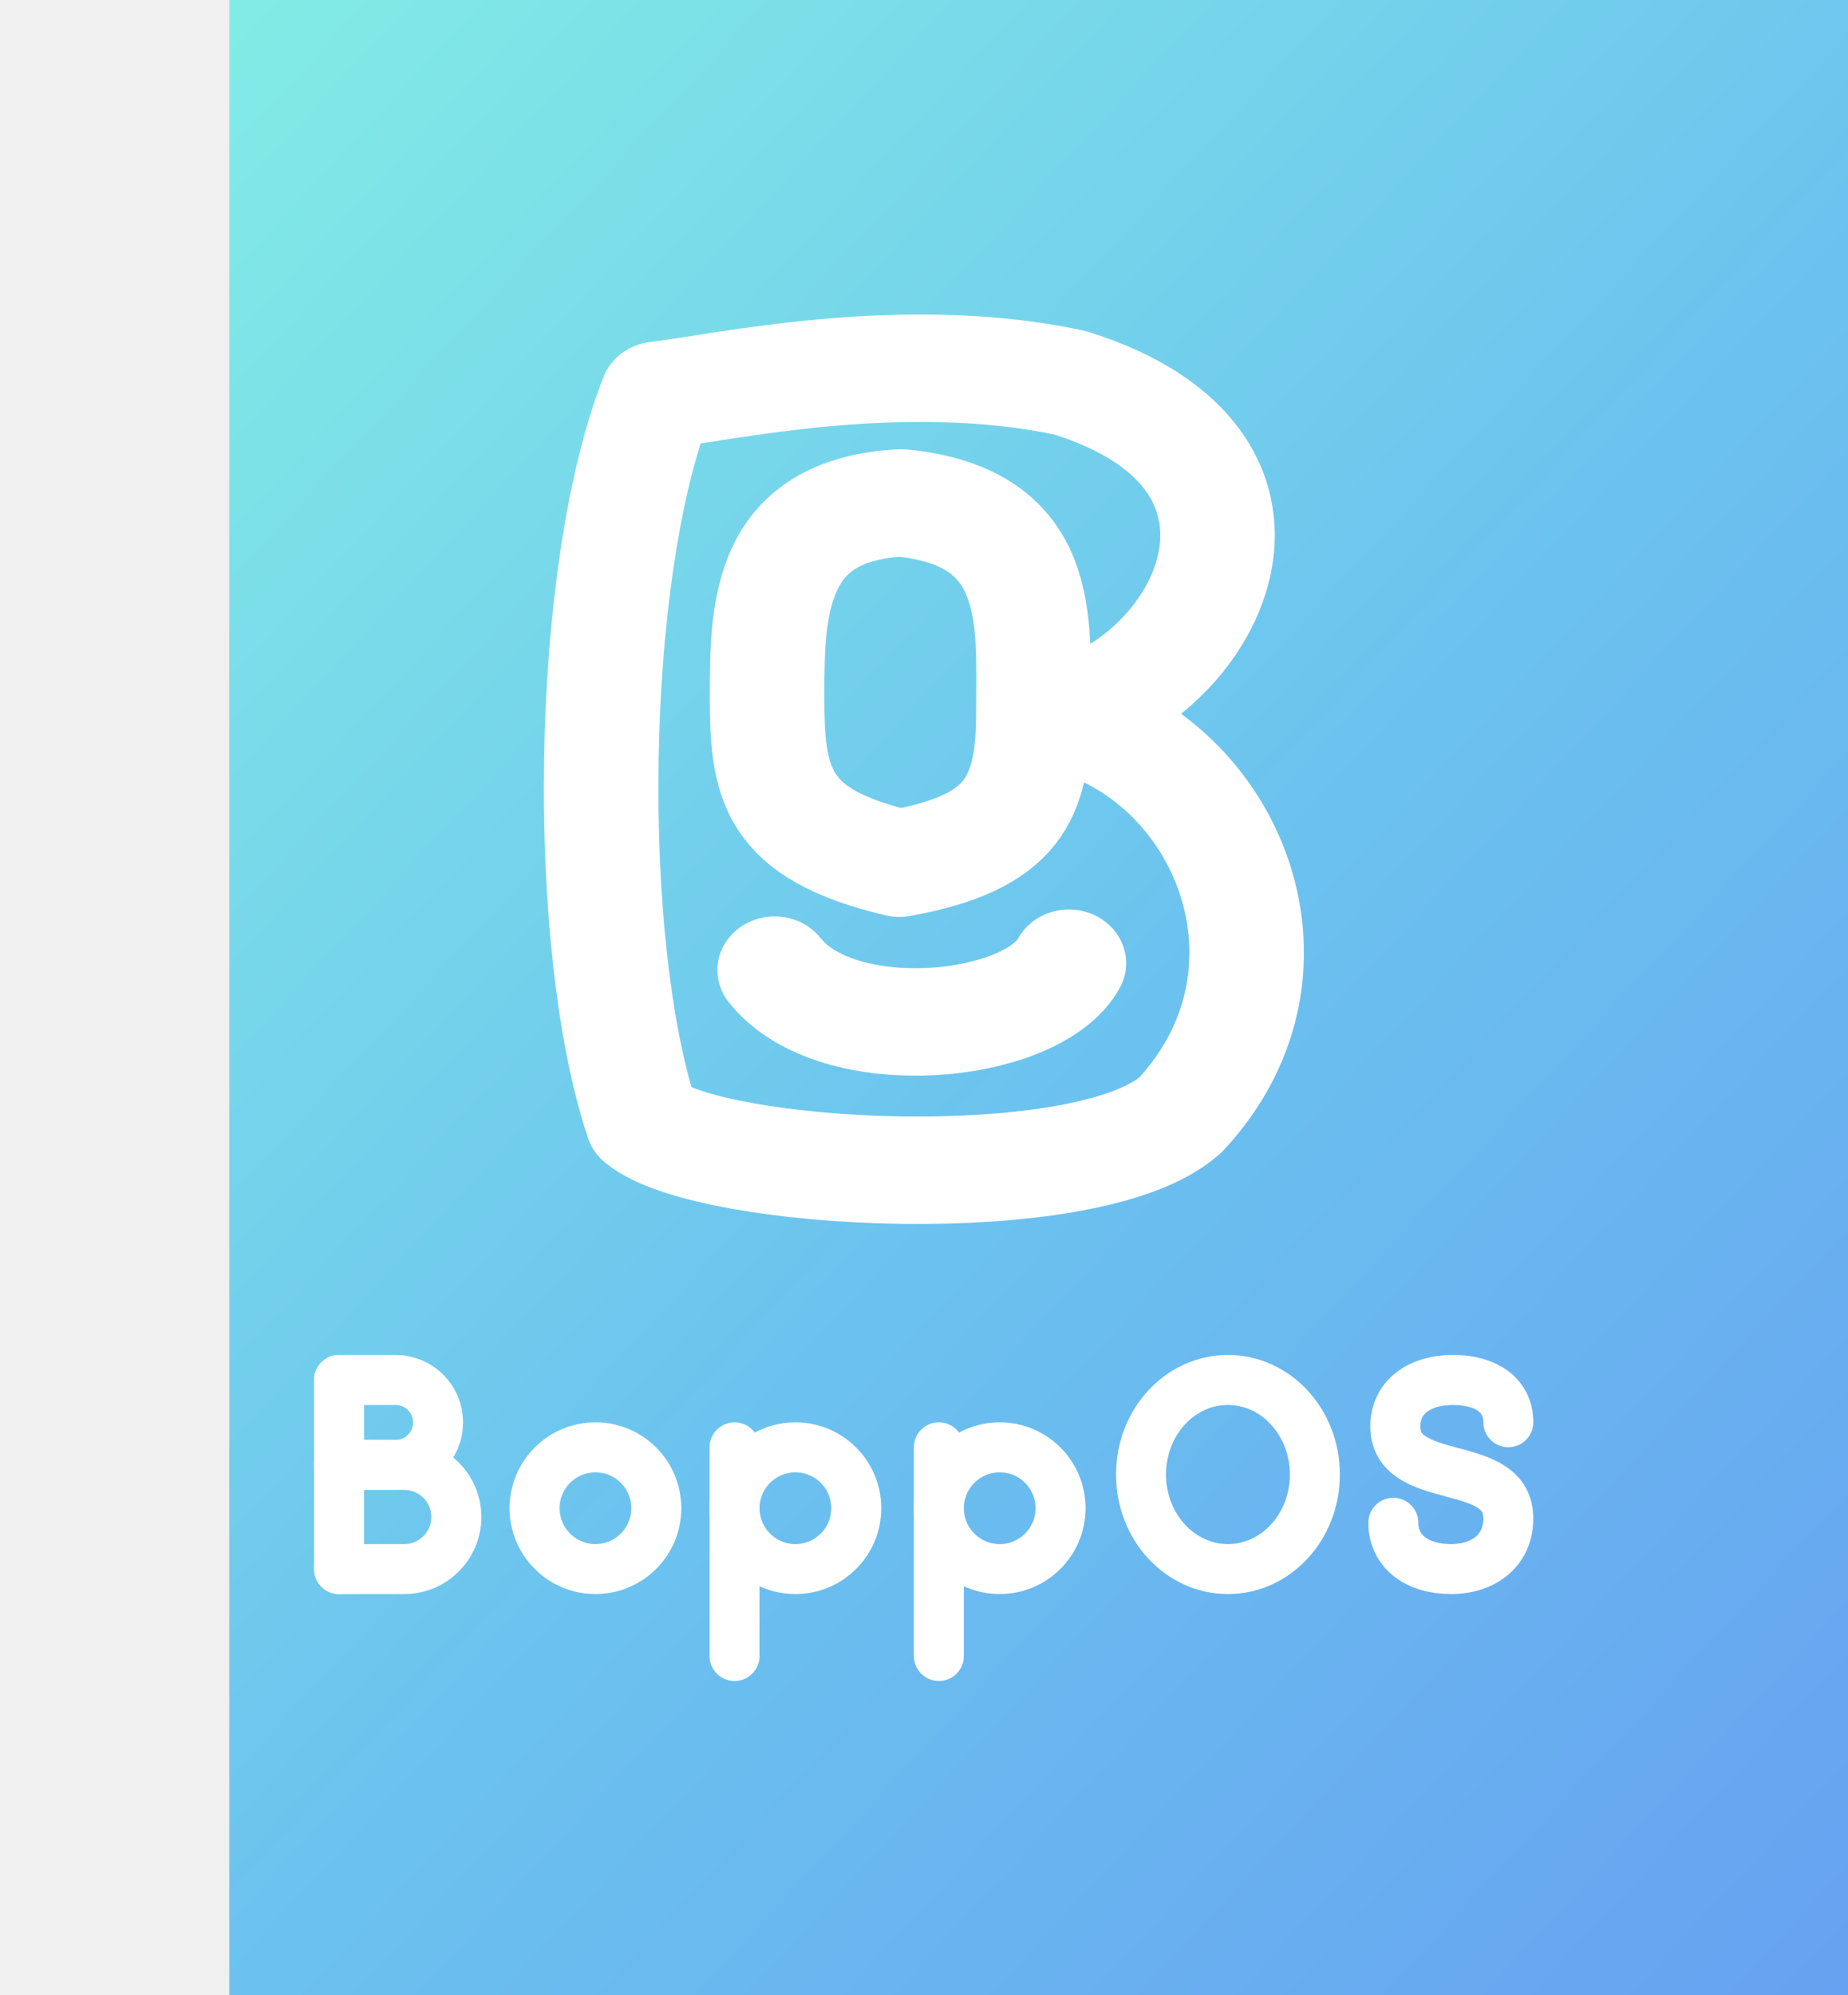
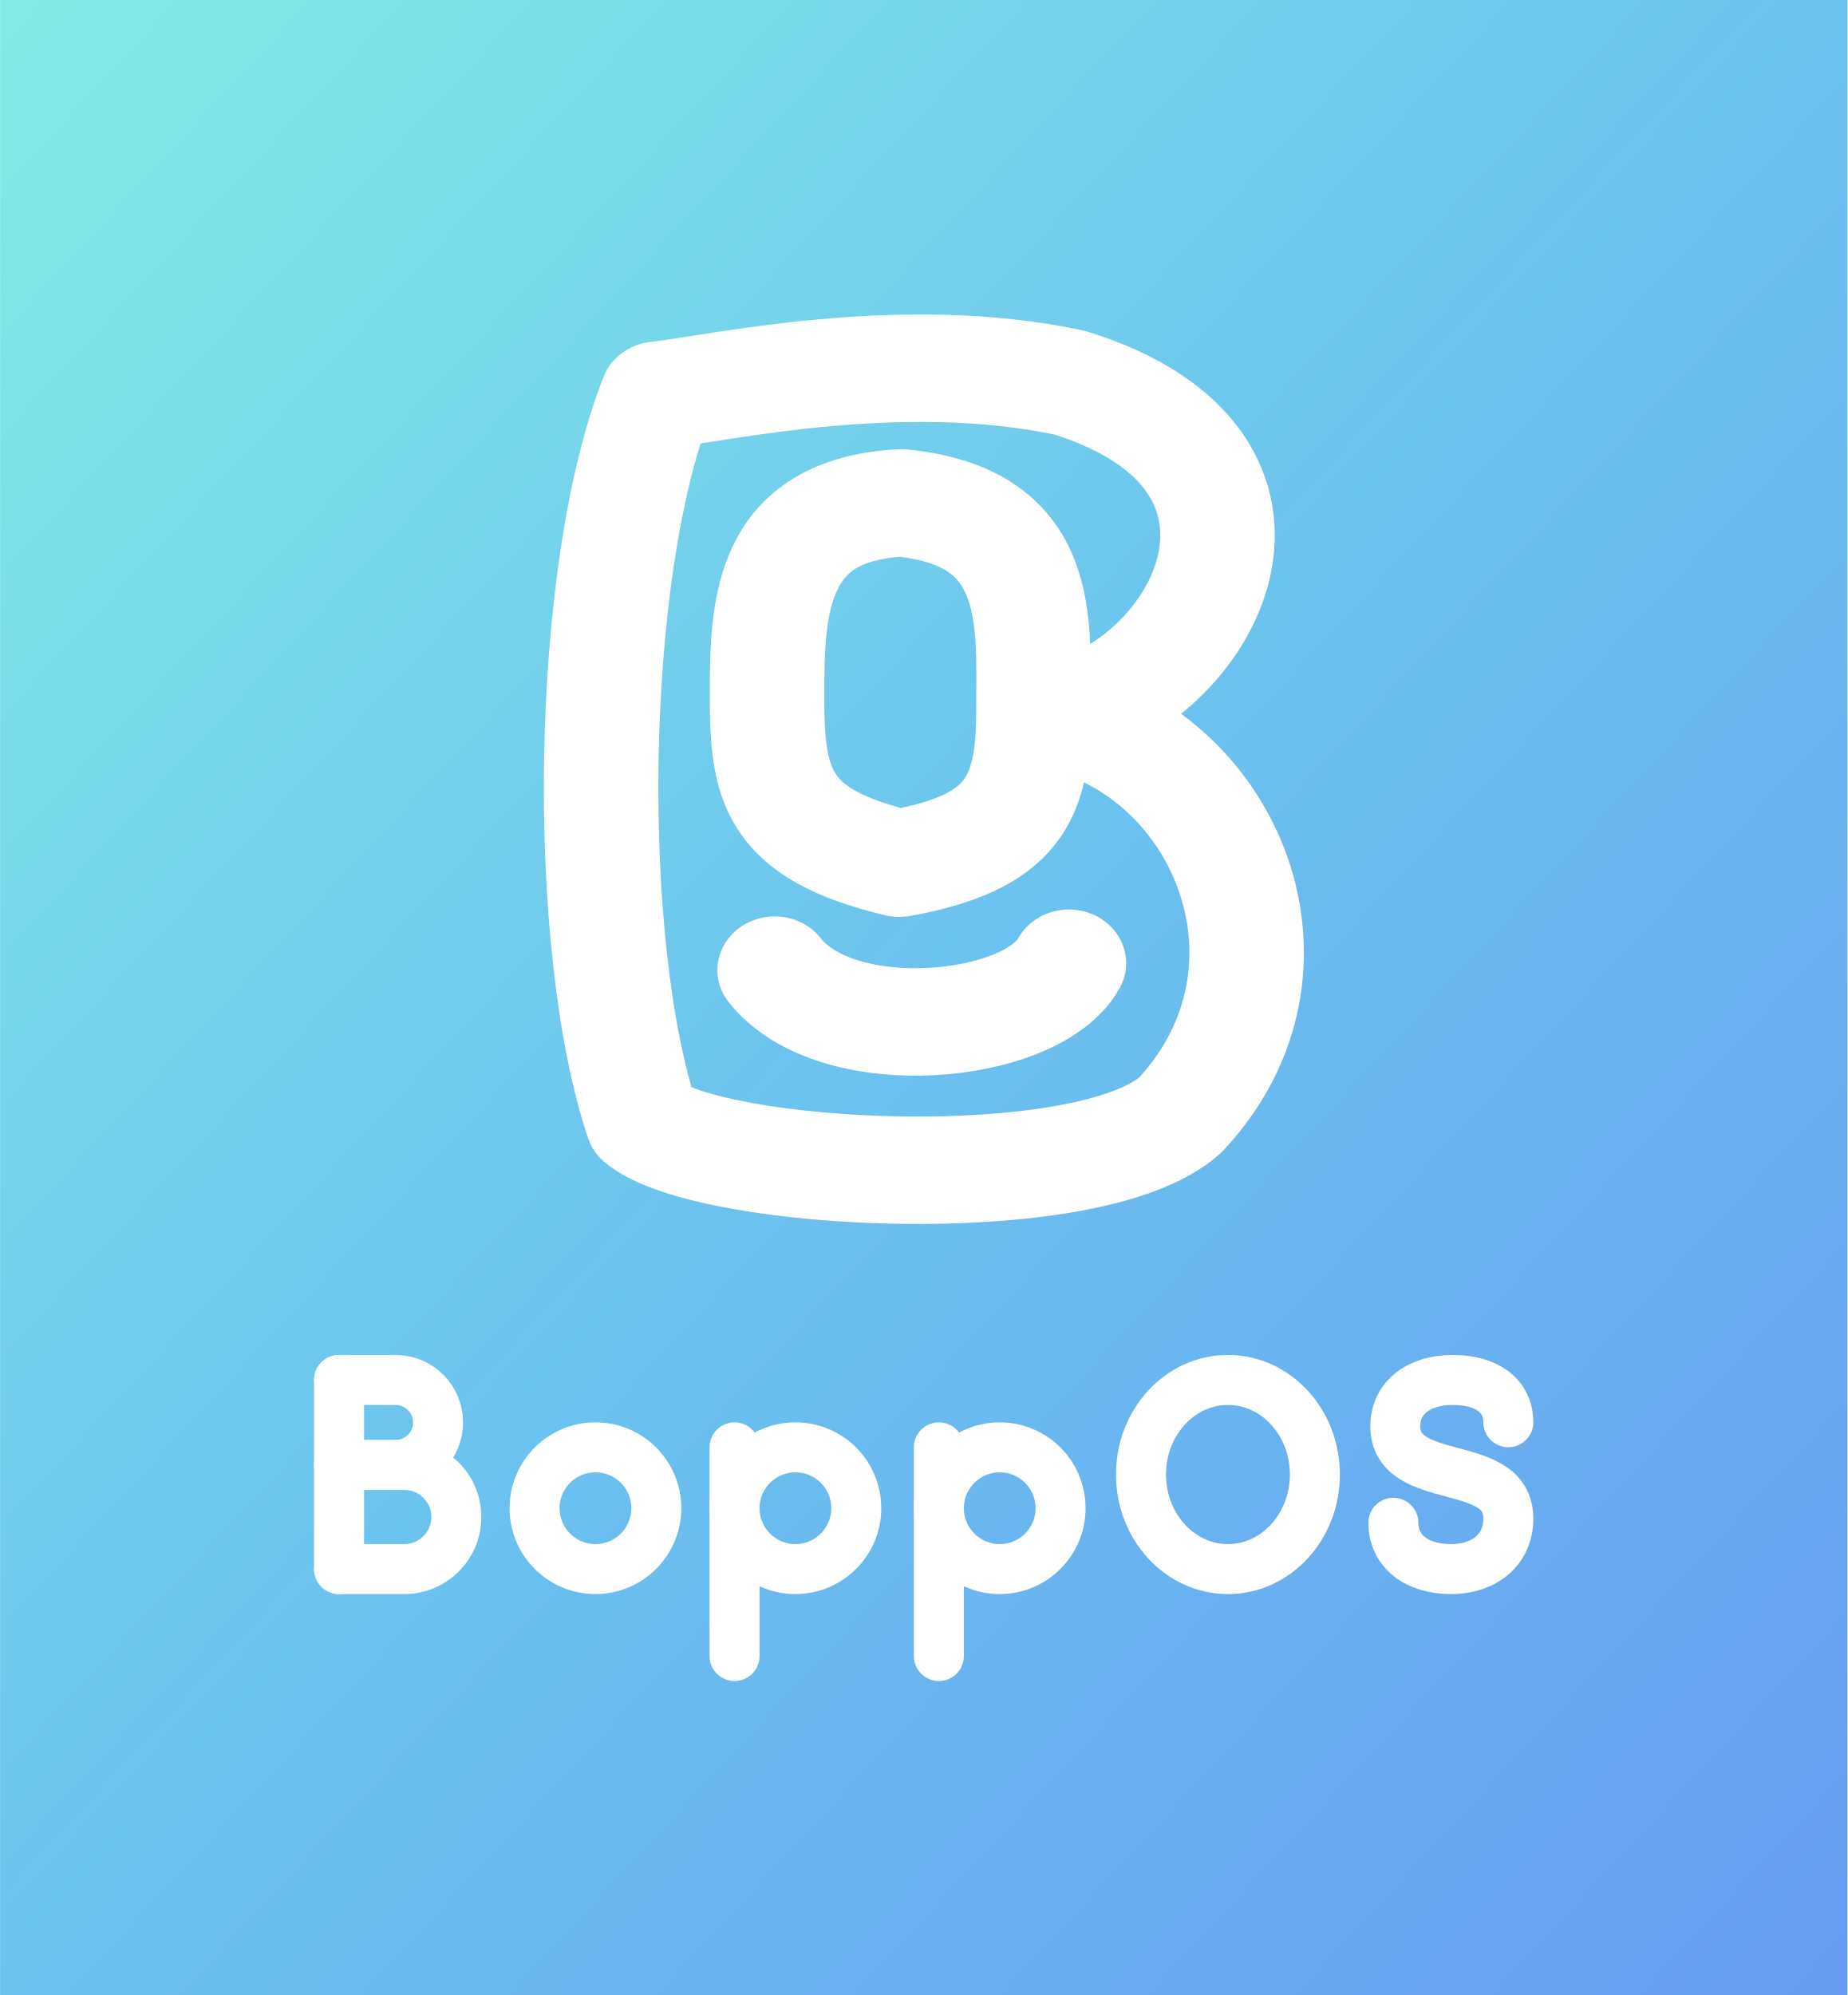
<svg xmlns="http://www.w3.org/2000/svg" viewBox="-130 -130 764.9 826" width="765" height="826">
+   <defs>
+     <linearGradient id="bppbg" x1="0" y1="0" x2="1" y2="1">
+       <stop offset="0" stop-color="#83ece5" />
+       <stop offset="0.5" stop-color="#6bc2ef" />
+       <stop offset="1" stop-color="#669cf1" />
+     </linearGradient>
+   </defs>
+   <rect x="-130" y="-130" width="764.9" height="826" fill="url(#bppbg)" />
  <g transform="translate(94.9 0)">
-     <defs>
-       <linearGradient id="bppbg" x1="0" y1="0" x2="1" y2="1">
-         <stop offset="0" stop-color="#83ece5" />
-         <stop offset="0.5" stop-color="#6bc2ef" />
-         <stop offset="1" stop-color="#669cf1" />
-       </linearGradient>
-     </defs>
-     <rect x="-130" y="-130" width="764.9" height="826" fill="url(#bppbg)" />
    <g transform="translate(-72.50 -42.00)">
      <path id="shape0" transform="matrix(4.74123 0 0 4.448872 96.45 64.45021)" fill="none" stroke="#ffffff" stroke-width="10" stroke-linecap="round" stroke-linejoin="round" d="M4.913 2.518C10.315 1.886 26.119 -2.009 40.923 1.347C62.895 8.621 52.939 29.423 39.672 32.348C54.477 35.628 62.575 55.806 50.598 69.49C42.598 77.16 9.461 75.31 3.632 70.16C-1.542 53.792 -1.251 19.094 4.913 2.518Z" />
      <path id="shape1" transform="matrix(4.74123 0 0 4.448872 165.1563 120.2235)" fill="none" stroke="#ffffff" stroke-width="10" stroke-linecap="round" stroke-linejoin="round" d="M23.267 19.33C23.267 11.046 24.204 1.283 11.709 0C0.267 0.642 6.66134e-16 9.603 0 17.887C-6.66134e-16 26.171 0.719 30.802 11.558 33.529C21.495 31.604 23.267 27.615 23.267 19.33Z" />
      <path id="shape2" transform="matrix(4.74123 0 0 4.448872 168.311 310.8114)" fill="none" stroke="#ffffff" stroke-width="10" stroke-linecap="round" stroke-linejoin="round" d="M0 0.642C5.455 8.013 22.501 6.243 25.699 0" />
    </g>
  </g>
  <g transform="translate(0.0 431.0) scale(0.45)">
    <g fill="none" stroke="#ffffff" stroke-width="46.0" stroke-linecap="round" stroke-linejoin="round">
      <g transform="translate(0.0 0)">
        <path d="M23.0 23.0V197.0" />
        <path d="M23.0 23.0H75.0A39.1 39.1 0 0 1 75.0 101.2H23.0" />
        <path d="M23.0 101.2H83.0A47.9 47.9 0 0 1 83.0 197.0H23.0" />
      </g>
      <g transform="translate(179.9 0)">
        <circle cx="79.0" cy="141.0" r="56.0" />
      </g>
      <g transform="translate(363.9 0)">
        <circle cx="79.0" cy="141.0" r="56.0" />
        <path d="M23.0 85.0V277.0" />
      </g>
      <g transform="translate(551.9 0)">
        <circle cx="79.0" cy="141.0" r="56.0" />
        <path d="M23.0 85.0V277.0" />
      </g>
      <g transform="translate(737.9 0)">
        <ellipse cx="103.0" cy="110.0" rx="80.0" ry="87.0" />
      </g>
      <g transform="translate(971.9 0)">
        <path d="M127.0 61.9C127.0 37.8 107.6 23.0 75.9 23.0C44.2 23.0 23.0 39.7 23.0 65.6C23.0 93.3 47.7 100.7 75.9 108.1C104.1 115.6 127.0 123.0 127.0 150.7C127.0 178.5 105.8 197.0 74.1 197.0C42.4 197.0 21.2 180.3 21.2 154.4" />
      </g>
    </g>
  </g>
</svg>
